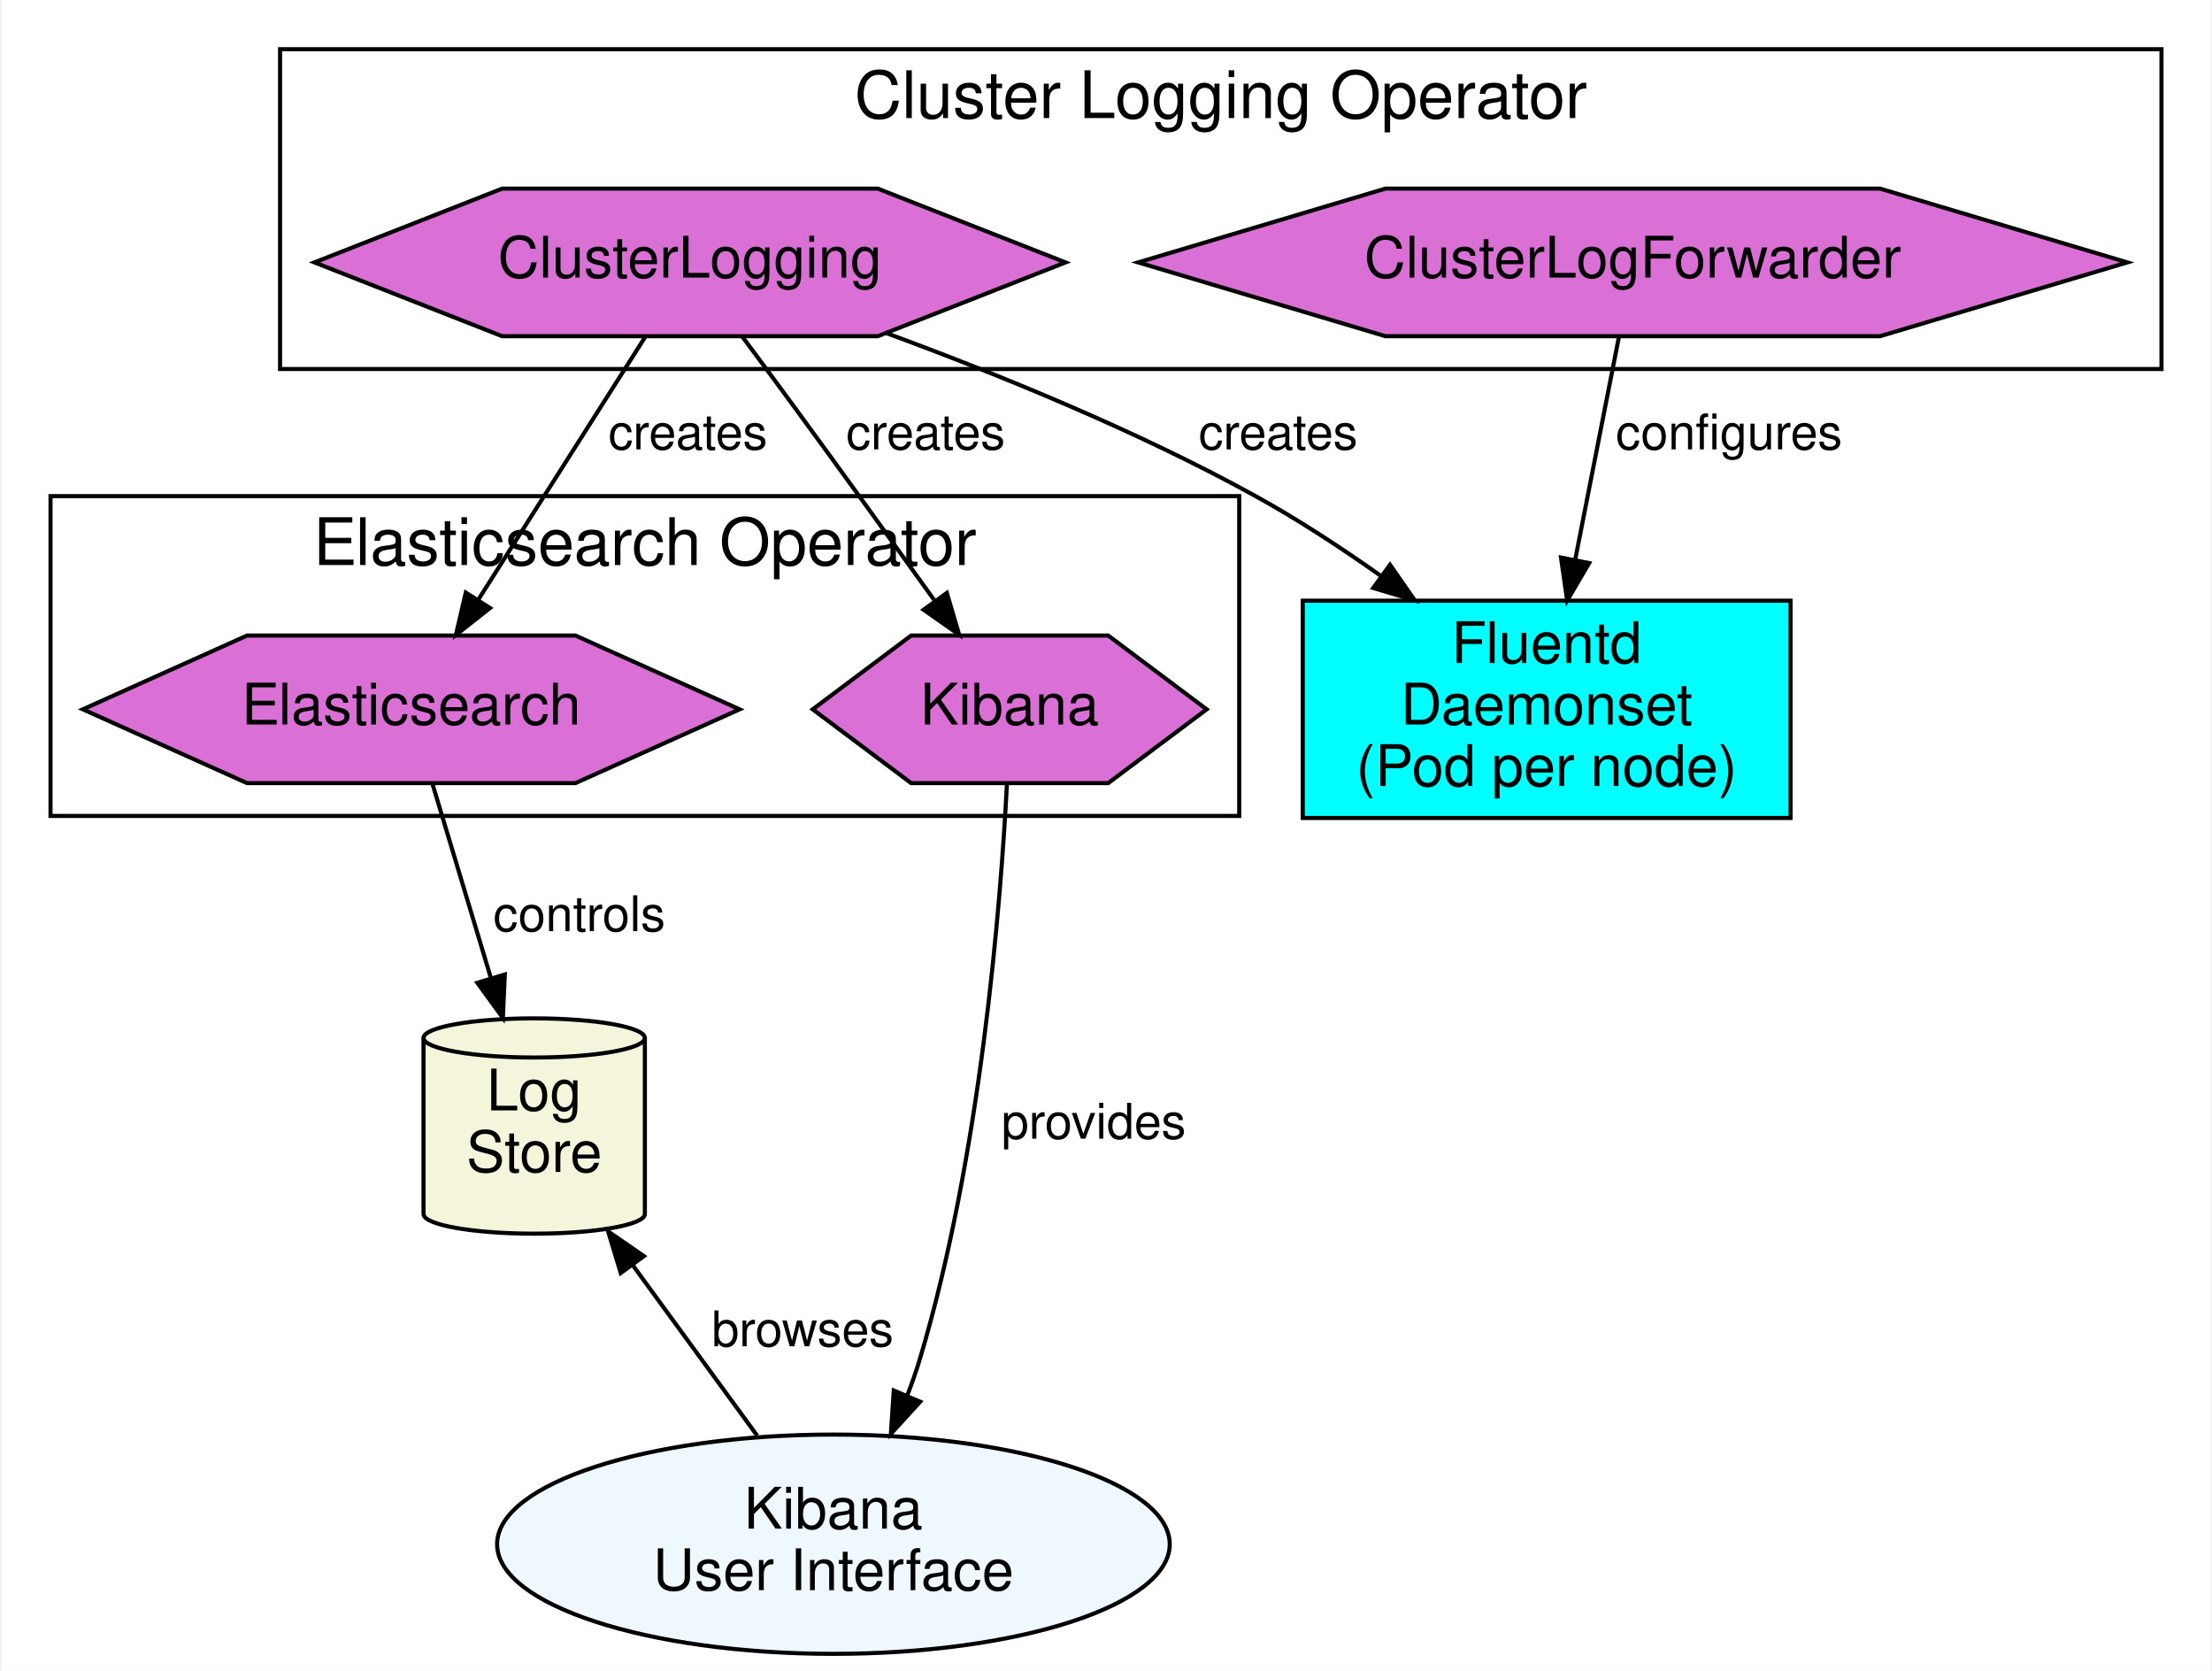
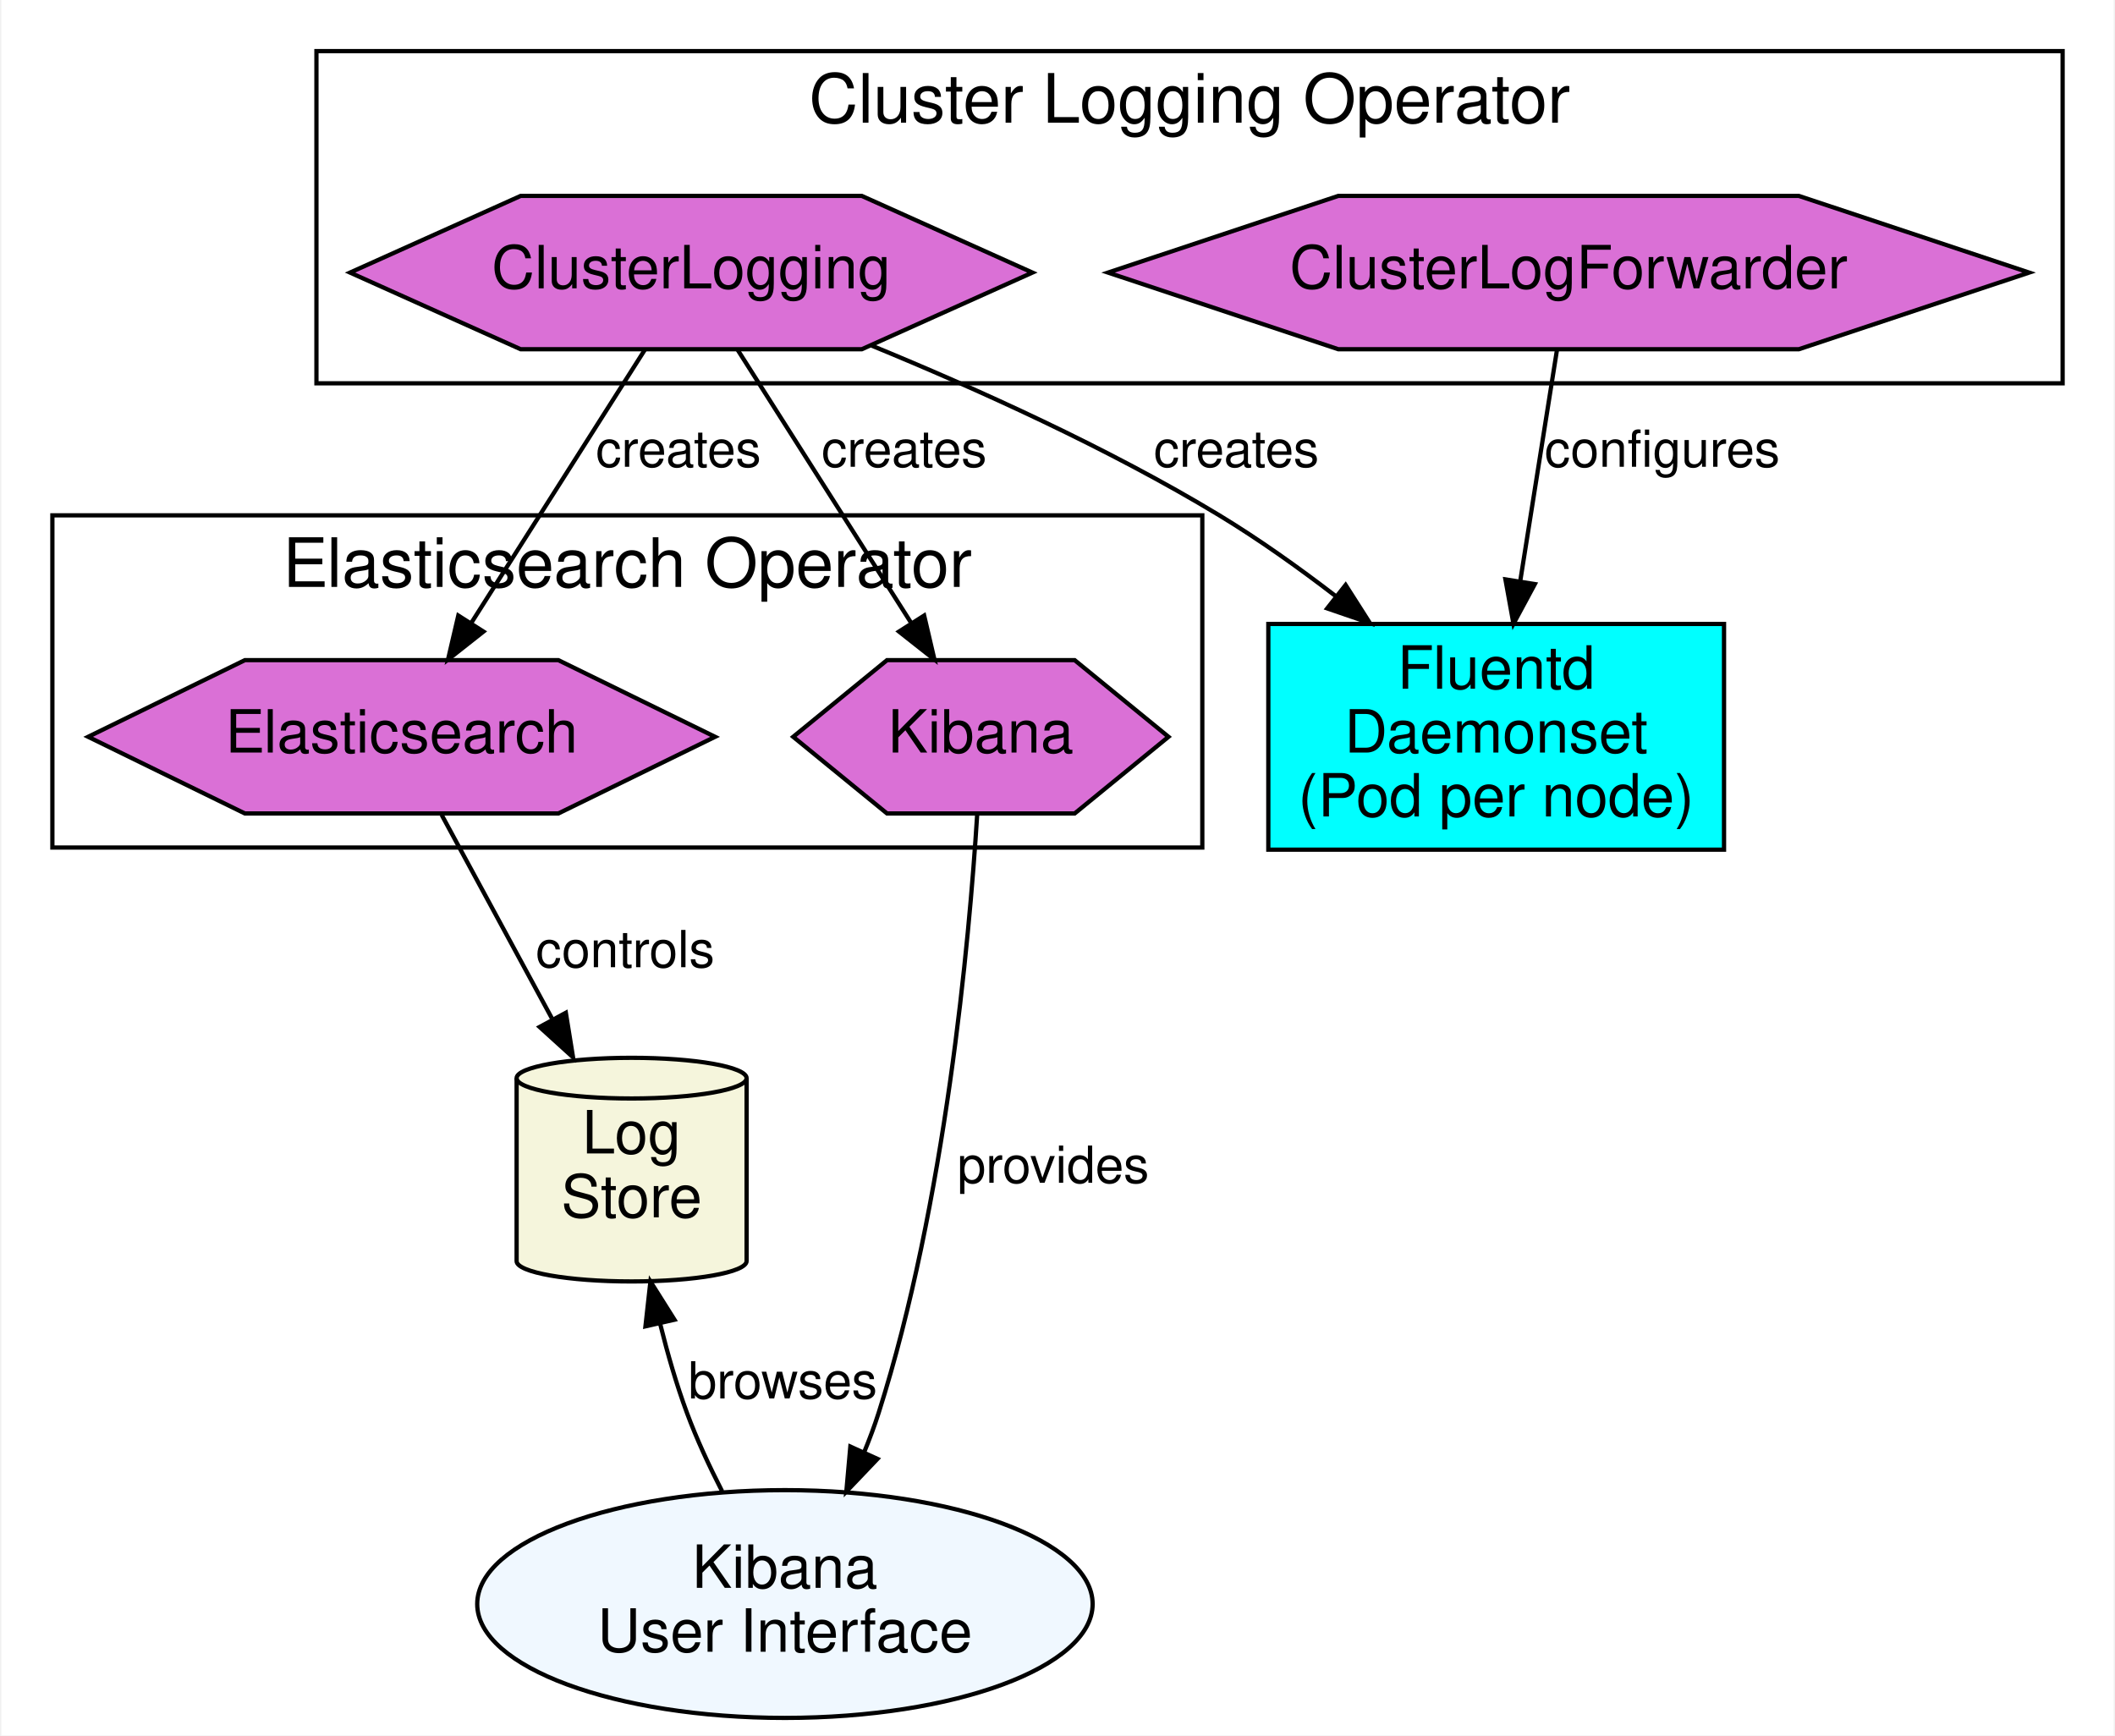
- <svg xmlns="http://www.w3.org/2000/svg" width="539pt" height="407pt" viewBox="0.00 0.00 539.00 407.49">
+ <svg xmlns="http://www.w3.org/2000/svg" width="496pt" height="407pt" viewBox="0.00 0.00 496.00 407.49">
  <g id="graph0" class="graph" transform="scale(1 1) rotate(0) translate(4 403.49)">
-     <polygon fill="white" stroke="transparent" points="-4,4 -4,-403.49 535,-403.49 535,4 -4,4" />
+     <polygon fill="white" stroke="transparent" points="-4,4 -4,-403.49 492,-403.49 492,4 -4,4" />
    <g id="clust2" class="cluster">
-       <polygon fill="none" stroke="black" points="64,-313.49 64,-391.49 523,-391.49 523,-313.49 64,-313.49" />
-       <text text-anchor="middle" x="293.5" y="-374.69" font-family="Helvetica,sans-Serif" font-size="16.00">Cluster Logging Operator</text>
+       <polygon fill="none" stroke="black" points="70,-313.49 70,-391.49 480,-391.49 480,-313.49 70,-313.49" />
+       <text text-anchor="middle" x="275" y="-374.69" font-family="helvetica" font-size="16.00">Cluster Logging Operator</text>
    </g>
    <g id="clust3" class="cluster">
-       <polygon fill="none" stroke="black" points="8,-204.49 8,-282.49 298,-282.49 298,-204.49 8,-204.49" />
-       <text text-anchor="middle" x="153" y="-265.69" font-family="Helvetica,sans-Serif" font-size="16.00">Elasticsearch Operator</text>
+       <polygon fill="none" stroke="black" points="8,-204.49 8,-282.49 278,-282.49 278,-204.49 8,-204.49" />
+       <text text-anchor="middle" x="143" y="-265.69" font-family="helvetica" font-size="16.00">Elasticsearch Operator</text>
    </g>
    <g id="node1" class="node">
-       <polygon fill="orchid" stroke="black" points="255.62,-339.49 209.81,-357.49 118.19,-357.49 72.38,-339.49 118.19,-321.49 209.81,-321.49 255.62,-339.49" />
-       <text text-anchor="middle" x="164" y="-335.79" font-family="Helvetica,sans-Serif" font-size="14.00">ClusterLogging</text>
+       <polygon fill="orchid" stroke="black" points="238.11,-339.49 198.05,-357.49 117.95,-357.49 77.89,-339.49 117.95,-321.49 198.05,-321.49 238.11,-339.49" />
+       <text text-anchor="middle" x="158" y="-335.79" font-family="helvetica" font-size="14.00">ClusterLogging</text>
    </g>
    <g id="node3" class="node">
-       <polygon fill="orchid" stroke="black" points="176.11,-230.49 136.05,-248.49 55.95,-248.49 15.89,-230.49 55.95,-212.49 136.05,-212.49 176.11,-230.49" />
-       <text text-anchor="middle" x="96" y="-226.79" font-family="Helvetica,sans-Serif" font-size="14.00">Elasticsearch</text>
+       <polygon fill="orchid" stroke="black" points="163.6,-230.49 126.8,-248.49 53.2,-248.49 16.4,-230.49 53.2,-212.49 126.8,-212.49 163.6,-230.49" />
+       <text text-anchor="middle" x="90" y="-226.79" font-family="helvetica" font-size="14.00">Elasticsearch</text>
    </g>
    <g id="edge2" class="edge">
-       <path fill="none" stroke="black" d="M153.07,-321.3C142.07,-303.98 124.96,-277.06 112.34,-257.2" />
-       <polygon fill="black" stroke="black" points="115.22,-255.2 106.9,-248.64 109.31,-258.96 115.22,-255.2" />
-       <text text-anchor="middle" x="163.5" y="-293.89" font-family="Helvetica,sans-Serif" font-size="12.00">creates</text>
+       <path fill="none" stroke="black" d="M147.07,-321.3C136.07,-303.98 118.96,-277.06 106.34,-257.2" />
+       <polygon fill="black" stroke="black" points="109.22,-255.2 100.9,-248.64 103.31,-258.96 109.22,-255.2" />
+       <text text-anchor="middle" x="155" y="-293.89" font-family="helvetica" font-size="12.00">creates</text>
    </g>
    <g id="node4" class="node">
-       <polygon fill="orchid" stroke="black" points="290.06,-230.49 266.03,-248.49 217.97,-248.49 193.94,-230.49 217.97,-212.49 266.03,-212.49 290.06,-230.49" />
-       <text text-anchor="middle" x="242" y="-226.79" font-family="Helvetica,sans-Serif" font-size="14.00">Kibana</text>
+       <polygon fill="orchid" stroke="black" points="270.06,-230.49 248.03,-248.49 203.97,-248.49 181.94,-230.49 203.97,-212.49 248.03,-212.49 270.06,-230.49" />
+       <text text-anchor="middle" x="226" y="-226.79" font-family="helvetica" font-size="14.00">Kibana</text>
    </g>
    <g id="edge3" class="edge">
-       <path fill="none" stroke="black" d="M176.74,-321.43C180.98,-315.74 185.71,-309.35 190,-303.49 201.21,-288.18 213.66,-270.96 223.56,-257.19" />
-       <polygon fill="black" stroke="black" points="226.67,-258.87 229.67,-248.7 220.99,-254.78 226.67,-258.87" />
-       <text text-anchor="middle" x="221.5" y="-293.89" font-family="Helvetica,sans-Serif" font-size="12.00">creates</text>
+       <path fill="none" stroke="black" d="M168.93,-321.3C179.93,-303.98 197.04,-277.06 209.66,-257.2" />
+       <polygon fill="black" stroke="black" points="212.69,-258.96 215.1,-248.64 206.78,-255.2 212.69,-258.96" />
+       <text text-anchor="middle" x="208" y="-293.89" font-family="helvetica" font-size="12.00">creates</text>
    </g>
    <g id="node5" class="node">
-       <polygon fill="cyan" stroke="black" points="432.5,-256.99 313.5,-256.99 313.5,-203.99 432.5,-203.99 432.5,-256.99" />
-       <text text-anchor="middle" x="373" y="-241.79" font-family="Helvetica,sans-Serif" font-size="14.00">Fluentd</text>
-       <text text-anchor="middle" x="373" y="-226.79" font-family="Helvetica,sans-Serif" font-size="14.00">Daemonset</text>
-       <text text-anchor="middle" x="373" y="-211.79" font-family="Helvetica,sans-Serif" font-size="14.00">(Pod per node)</text>
+       <polygon fill="cyan" stroke="black" points="400.5,-256.99 293.5,-256.99 293.5,-203.99 400.5,-203.99 400.5,-256.99" />
+       <text text-anchor="middle" x="347" y="-241.79" font-family="helvetica" font-size="14.00">Fluentd</text>
+       <text text-anchor="middle" x="347" y="-226.79" font-family="helvetica" font-size="14.00">Daemonset</text>
+       <text text-anchor="middle" x="347" y="-211.79" font-family="helvetica" font-size="14.00">(Pod per node)</text>
    </g>
    <g id="edge4" class="edge">
-       <path fill="none" stroke="black" d="M211.91,-322.25C239.06,-312.26 273.25,-298.35 302,-282.49 312.28,-276.82 322.83,-269.92 332.54,-263.05" />
-       <polygon fill="black" stroke="black" points="334.79,-265.75 340.84,-257.06 330.69,-260.08 334.79,-265.75" />
-       <text text-anchor="middle" x="307.5" y="-293.89" font-family="Helvetica,sans-Serif" font-size="12.00">creates</text>
+       <path fill="none" stroke="black" d="M200.32,-322.36C224.9,-312.27 256.04,-298.22 282,-282.49 291.2,-276.91 300.6,-270.23 309.27,-263.56" />
+       <polygon fill="black" stroke="black" points="311.65,-266.14 317.35,-257.2 307.32,-260.64 311.65,-266.14" />
+       <text text-anchor="middle" x="286" y="-293.89" font-family="helvetica" font-size="12.00">creates</text>
    </g>
    <g id="node2" class="node">
-       <polygon fill="orchid" stroke="black" points="514.66,-339.49 454.33,-357.49 333.67,-357.49 273.34,-339.49 333.67,-321.49 454.33,-321.49 514.66,-339.49" />
-       <text text-anchor="middle" x="394" y="-335.79" font-family="Helvetica,sans-Serif" font-size="14.00">ClusterLogForwarder</text>
+       <polygon fill="orchid" stroke="black" points="472.14,-339.49 418.07,-357.49 309.93,-357.49 255.86,-339.49 309.93,-321.49 418.07,-321.49 472.14,-339.49" />
+       <text text-anchor="middle" x="364" y="-335.79" font-family="helvetica" font-size="14.00">ClusterLogForwarder</text>
    </g>
    <g id="edge1" class="edge">
-       <path fill="none" stroke="black" d="M390.63,-321.3C387.76,-306.71 383.56,-285.31 379.98,-267.05" />
-       <polygon fill="black" stroke="black" points="383.37,-266.16 378.01,-257.02 376.5,-267.51 383.37,-266.16" />
-       <text text-anchor="middle" x="417.5" y="-293.89" font-family="Helvetica,sans-Serif" font-size="12.00">configures</text>
+       <path fill="none" stroke="black" d="M361.27,-321.3C358.95,-306.71 355.55,-285.31 352.65,-267.05" />
+       <polygon fill="black" stroke="black" points="356.08,-266.35 351.06,-257.02 349.17,-267.45 356.08,-266.35" />
+       <text text-anchor="middle" x="386" y="-293.89" font-family="helvetica" font-size="12.00">configures</text>
    </g>
    <g id="node6" class="node">
-       <path fill="beige" stroke="black" d="M153,-150.34C153,-152.98 140.9,-155.12 126,-155.12 111.1,-155.12 99,-152.98 99,-150.34 99,-150.34 99,-107.39 99,-107.39 99,-104.75 111.1,-102.61 126,-102.61 140.9,-102.61 153,-104.75 153,-107.39 153,-107.39 153,-150.34 153,-150.34" />
-       <path fill="none" stroke="black" d="M153,-150.34C153,-147.71 140.9,-145.57 126,-145.57 111.1,-145.57 99,-147.71 99,-150.34" />
-       <text text-anchor="middle" x="126" y="-132.67" font-family="Helvetica,sans-Serif" font-size="14.00">Log</text>
-       <text text-anchor="middle" x="126" y="-117.67" font-family="Helvetica,sans-Serif" font-size="14.00">Store</text>
+       <path fill="beige" stroke="black" d="M171,-150.34C171,-152.98 158.9,-155.12 144,-155.12 129.1,-155.12 117,-152.98 117,-150.34 117,-150.34 117,-107.39 117,-107.39 117,-104.75 129.1,-102.61 144,-102.61 158.9,-102.61 171,-104.75 171,-107.39 171,-107.39 171,-150.34 171,-150.34" />
+       <path fill="none" stroke="black" d="M171,-150.34C171,-147.71 158.9,-145.57 144,-145.57 129.1,-145.57 117,-147.71 117,-150.34" />
+       <text text-anchor="middle" x="144" y="-132.67" font-family="helvetica" font-size="14.00">Log</text>
+       <text text-anchor="middle" x="144" y="-117.67" font-family="helvetica" font-size="14.00">Store</text>
    </g>
    <g id="edge5" class="edge">
-       <path fill="none" stroke="black" d="M101.23,-212.14C105.15,-199.12 110.64,-180.86 115.47,-164.85" />
-       <polygon fill="black" stroke="black" points="118.83,-165.82 118.36,-155.24 112.12,-163.8 118.83,-165.82" />
-       <text text-anchor="middle" x="137" y="-176.39" font-family="Helvetica,sans-Serif" font-size="12.00">controls</text>
+       <path fill="none" stroke="black" d="M99.41,-212.14C106.53,-198.99 116.55,-180.51 125.28,-164.4" />
+       <polygon fill="black" stroke="black" points="128.56,-165.7 130.25,-155.24 122.4,-162.36 128.56,-165.7" />
+       <text text-anchor="middle" x="142.5" y="-176.39" font-family="helvetica" font-size="12.00">controls</text>
    </g>
    <g id="node7" class="node">
-       <ellipse fill="aliceblue" stroke="black" cx="199" cy="-26.87" rx="82.05" ry="26.74" />
-       <text text-anchor="middle" x="199" y="-30.67" font-family="Helvetica,sans-Serif" font-size="14.00">Kibana</text>
-       <text text-anchor="middle" x="199" y="-15.67" font-family="Helvetica,sans-Serif" font-size="14.00">User Interface</text>
+       <ellipse fill="aliceblue" stroke="black" cx="180" cy="-26.87" rx="72.25" ry="26.74" />
+       <text text-anchor="middle" x="180" y="-30.67" font-family="helvetica" font-size="14.00">Kibana</text>
+       <text text-anchor="middle" x="180" y="-15.67" font-family="helvetica" font-size="14.00">User Interface</text>
    </g>
    <g id="edge6" class="edge">
-       <path fill="none" stroke="black" d="M241.32,-212.08C239.78,-182.6 234.91,-121.25 220,-71.74 219.16,-68.94 218.15,-66.09 217.05,-63.25" />
-       <polygon fill="black" stroke="black" points="220.16,-61.62 213.02,-53.79 213.72,-64.36 220.16,-61.62" />
-       <text text-anchor="middle" x="262.5" y="-125.77" font-family="Helvetica,sans-Serif" font-size="12.00">provides</text>
+       <path fill="none" stroke="black" d="M225.13,-212.05C223.27,-182.52 217.7,-121.11 202,-71.74 201.02,-68.65 199.84,-65.52 198.56,-62.41" />
+       <polygon fill="black" stroke="black" points="201.73,-60.95 194.42,-53.28 195.36,-63.84 201.73,-60.95" />
+       <text text-anchor="middle" x="243" y="-125.77" font-family="helvetica" font-size="12.00">provides</text>
    </g>
    <g id="edge7" class="edge">
-       <path fill="none" stroke="black" d="M180.4,-53.35C171.16,-66.01 159.88,-81.46 149.99,-95" />
-       <polygon fill="black" stroke="black" points="147.11,-93.01 144.04,-103.15 152.77,-97.13 147.11,-93.01" />
-       <text text-anchor="middle" x="191.5" y="-75.14" font-family="Helvetica,sans-Serif" font-size="12.00">browses</text>
+       <path fill="none" stroke="black" d="M165.25,-53.35C162.22,-59.26 159.27,-65.61 157,-71.74 154.55,-78.36 152.46,-85.59 150.72,-92.59" />
+       <polygon fill="black" stroke="black" points="147.25,-92.07 148.42,-102.6 154.07,-93.63 147.25,-92.07" />
+       <text text-anchor="middle" x="179.5" y="-75.14" font-family="helvetica" font-size="12.00">browses</text>
    </g>
  </g>
</svg>
